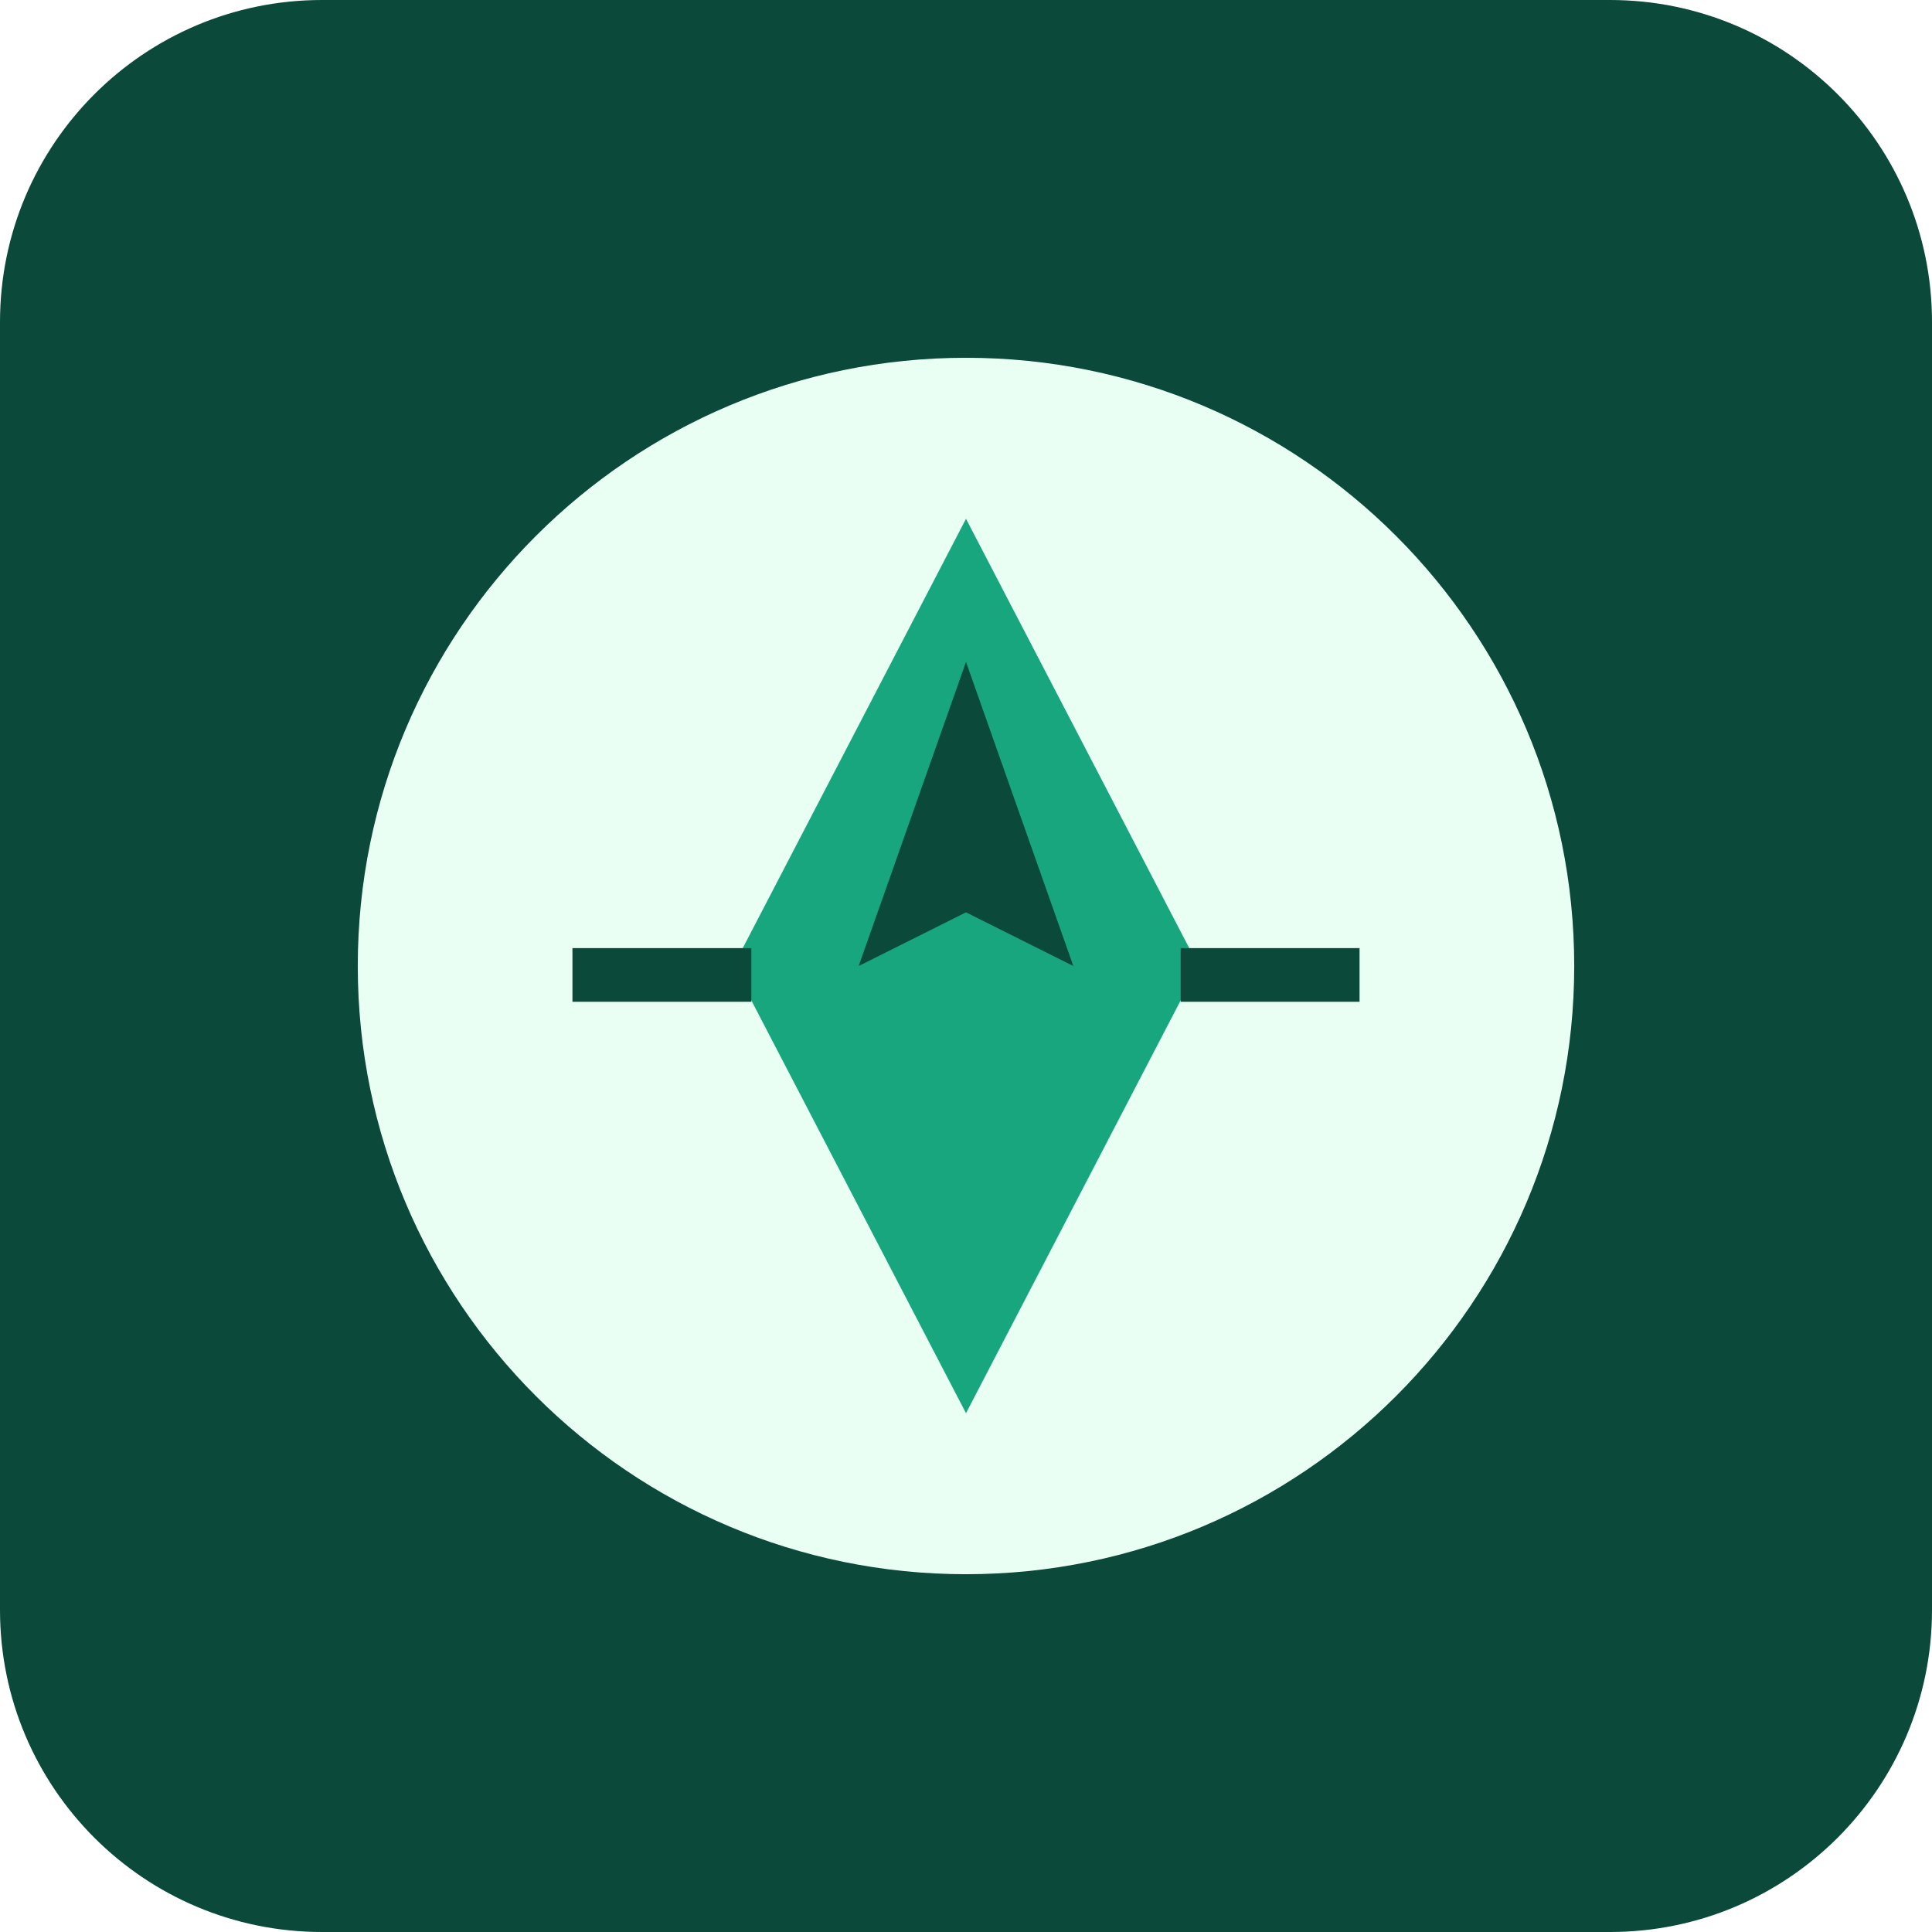
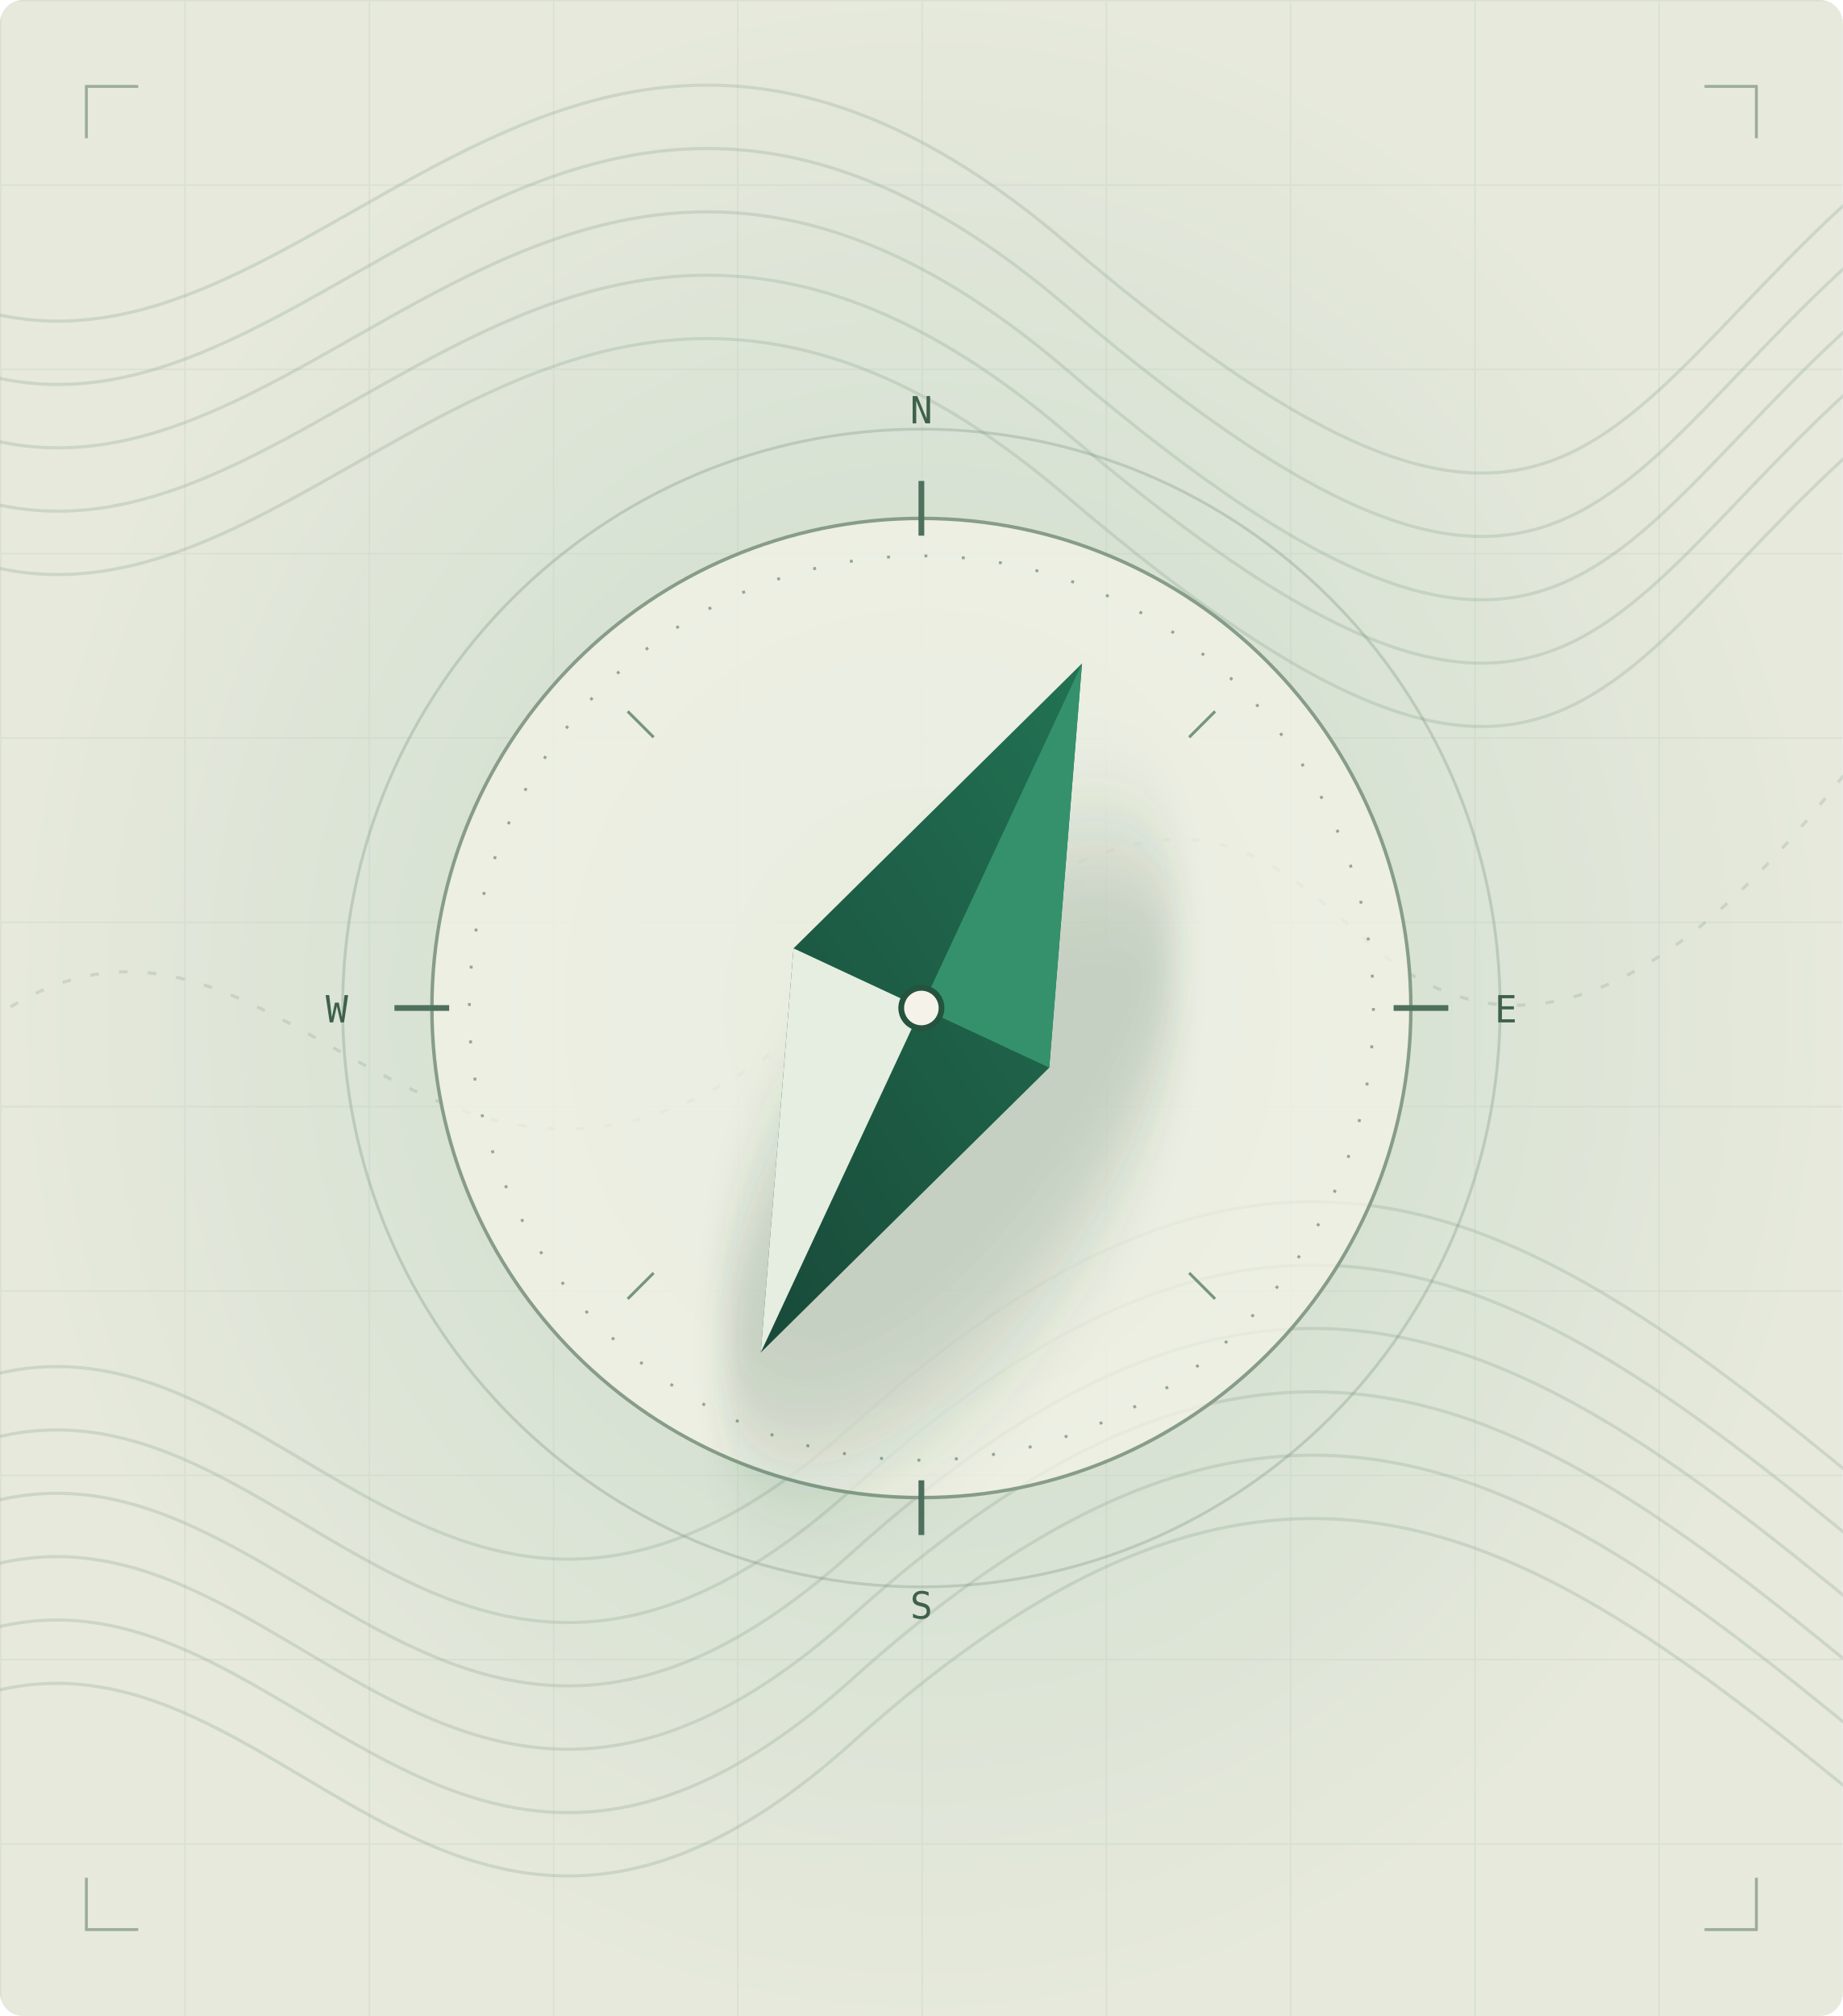
- <svg xmlns="http://www.w3.org/2000/svg" viewBox="0 0 108 108">
-   <rect width="108" height="108" rx="18" fill="#0B493A" />
-   <path fill="#E9FFF4" d="M54 20a34 34 0 1 1 0 68 34 34 0 1 1 0-68Z" />
-   <path fill="#18A67E" d="m54 29 13 25-13 25-13-25Z" />
-   <path fill="#0B493A" d="m54 37 6 17-6-3-6 3Z" />
-   <path fill="#0B493A" d="M32 53h10v3H32Zm34 0h10v3H66Z" />
+ <svg xmlns="http://www.w3.org/2000/svg" viewBox="0 0 640 700" fill="none">
+   <defs>
+     <pattern id="grid" width="64" height="64" patternUnits="userSpaceOnUse">
+       <path d="M64 0H0V64" stroke="#bccdc0" stroke-opacity=".3" />
+     </pattern>
+     <radialGradient id="ground">
+       <stop stop-color="#c8dbcb" />
+       <stop offset="1" stop-color="#e6e9dc" />
+     </radialGradient>
+     <linearGradient id="needle" x1="220" y1="480" x2="400" y2="195" gradientUnits="userSpaceOnUse">
+       <stop stop-color="#163f32" />
+       <stop offset="1" stop-color="#247c5a" />
+     </linearGradient>
+     <filter id="shadow" x="-100%" y="-60%" width="300%" height="250%">
+       <feGaussianBlur stdDeviation="15" />
+     </filter>
+   </defs>
+   <rect width="640" height="700" rx="8" fill="url(#ground)" />
+   <rect width="640" height="700" rx="8" fill="url(#grid)" />
+   <g stroke="#819c86" stroke-opacity=".25" stroke-width="1.1">
+     <path d="M-40 92C96 182 180-78 370 84S555 127 680 39" />
+     <path d="M-40 114C96 204 180-56 370 106S555 149 680 61" />
+     <path d="M-40 136C96 226 180-34 370 128S555 171 680 83" />
+     <path d="M-40 158C96 248 180-12 370 150S555 193 680 105" />
+     <path d="M-40 180C96 270 180 10 370 172S555 215 680 127" />
+     <path d="M-60 511C82 384 134 641 296 495S548 433 686 548" />
+     <path d="M-60 533C82 406 134 663 296 517S548 455 686 570" />
+     <path d="M-60 555C82 428 134 685 296 539S548 477 686 592" />
+     <path d="M-60 577C82 450 134 707 296 561S548 499 686 614" />
+     <path d="M-60 599C82 472 134 729 296 583S548 521 686 636" />
+     <path d="M-60 621C82 494 134 751 296 605S548 543 686 658" />
+     <path d="M-20 368C88 266 138 460 269 365S421 278 475 327 592 342 663 238" stroke-dasharray="3 7" />
+   </g>
+   <g transform="translate(0 8)">
+     <circle cx="320" cy="342" r="201" stroke="#718e78" stroke-opacity=".3" />
+     <circle id="compass-face" cx="320" cy="342" r="170" fill="#f6f4e9" fill-opacity=".72" stroke="#879d88" stroke-width="1.2" />
+     <circle cx="320" cy="342" r="157" stroke="#91a792" stroke-dasharray="1 12" />
+     <path d="M320 159v19m0 328v19M137 342h19m328 0h19" stroke="#4e705d" stroke-width="2" />
+     <path d="M218 239l9 9m186 186 9 9m-204 0 9-9m186-186 9-9" stroke="#76957e" />
+     <ellipse cx="330" cy="392" rx="54" ry="123" transform="rotate(32 330 392)" fill="#1d5037" fill-opacity=".19" filter="url(#shadow)" />
+     <g id="compass-needle" transform="rotate(25 320 342)">
+       <path d="M320 210 369 342 320 474 271 342Z" fill="url(#needle)" />
+       <path d="M320 210 369 342 320 342Z" fill="#34916c" />
+       <path d="M320 474 271 342 320 342Z" fill="#e5eee0" />
+       <circle cx="320" cy="342" r="7" fill="#f5f3e9" stroke="#24533e" stroke-width="2" />
+     </g>
+     <g fill="#3f614c" font-family="monospace" font-size="13" text-anchor="middle">
+       <text x="320" y="139">N</text>
+       <text x="320" y="554">S</text>
+       <text x="117" y="347">W</text>
+       <text x="523" y="347">E</text>
+     </g>
+   </g>
+   <g stroke="#527359" stroke-opacity=".5">
+     <path d="M30 48V30h18m544 0h18v18M30 652v18h18m544 0h18v-18" />
+   </g>
</svg>
